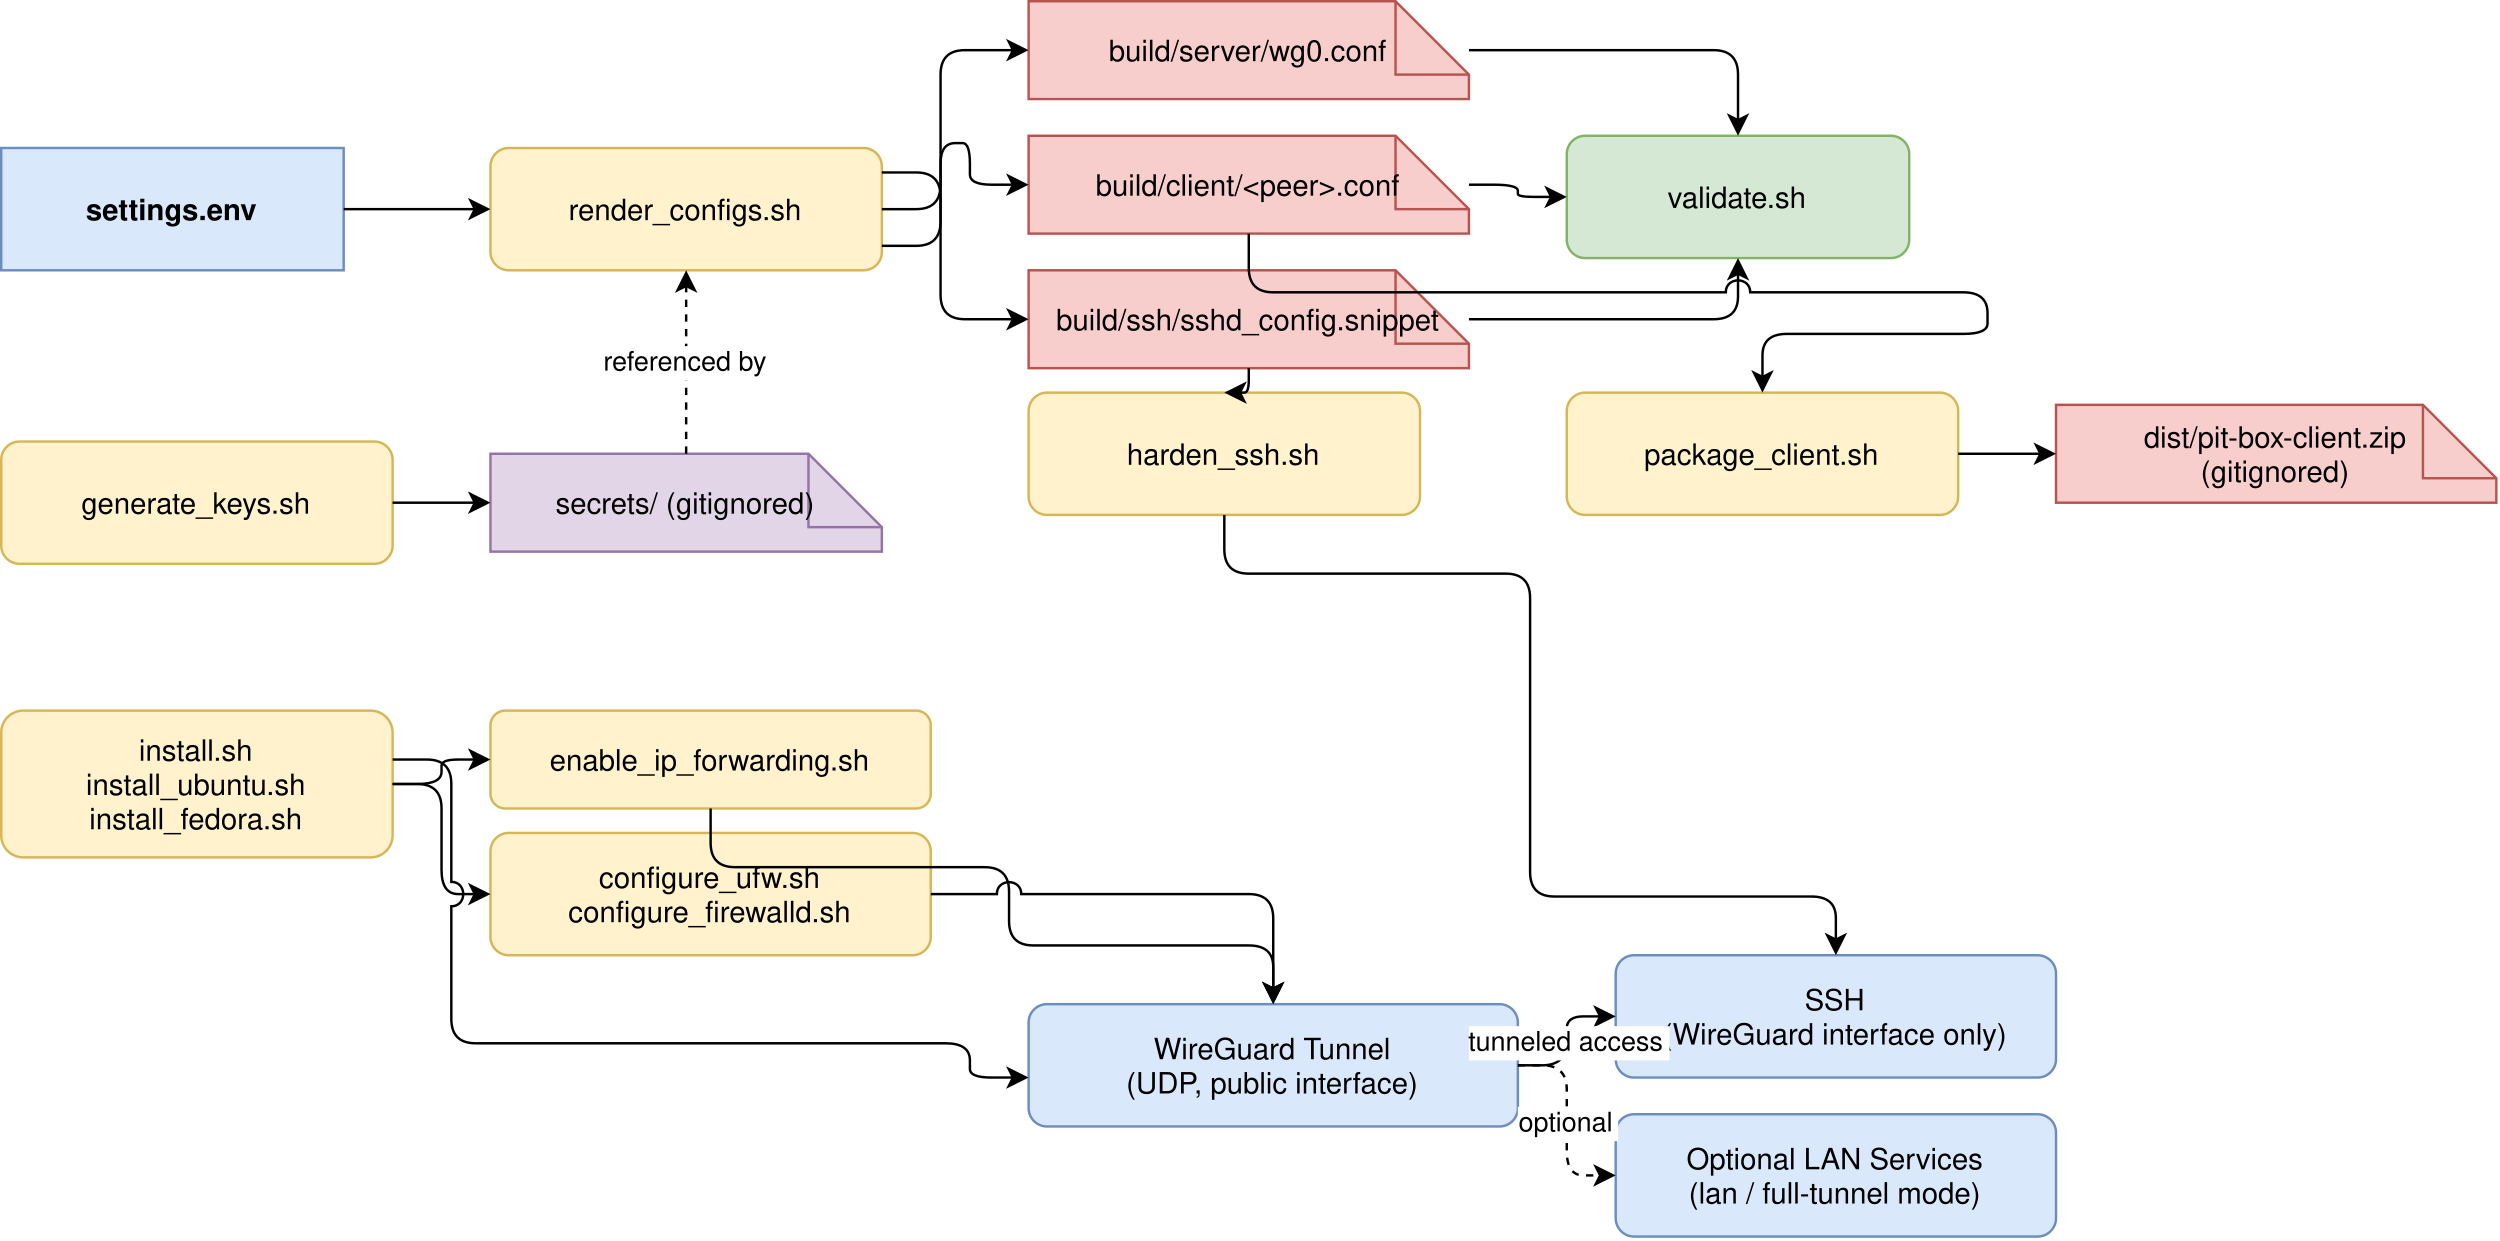
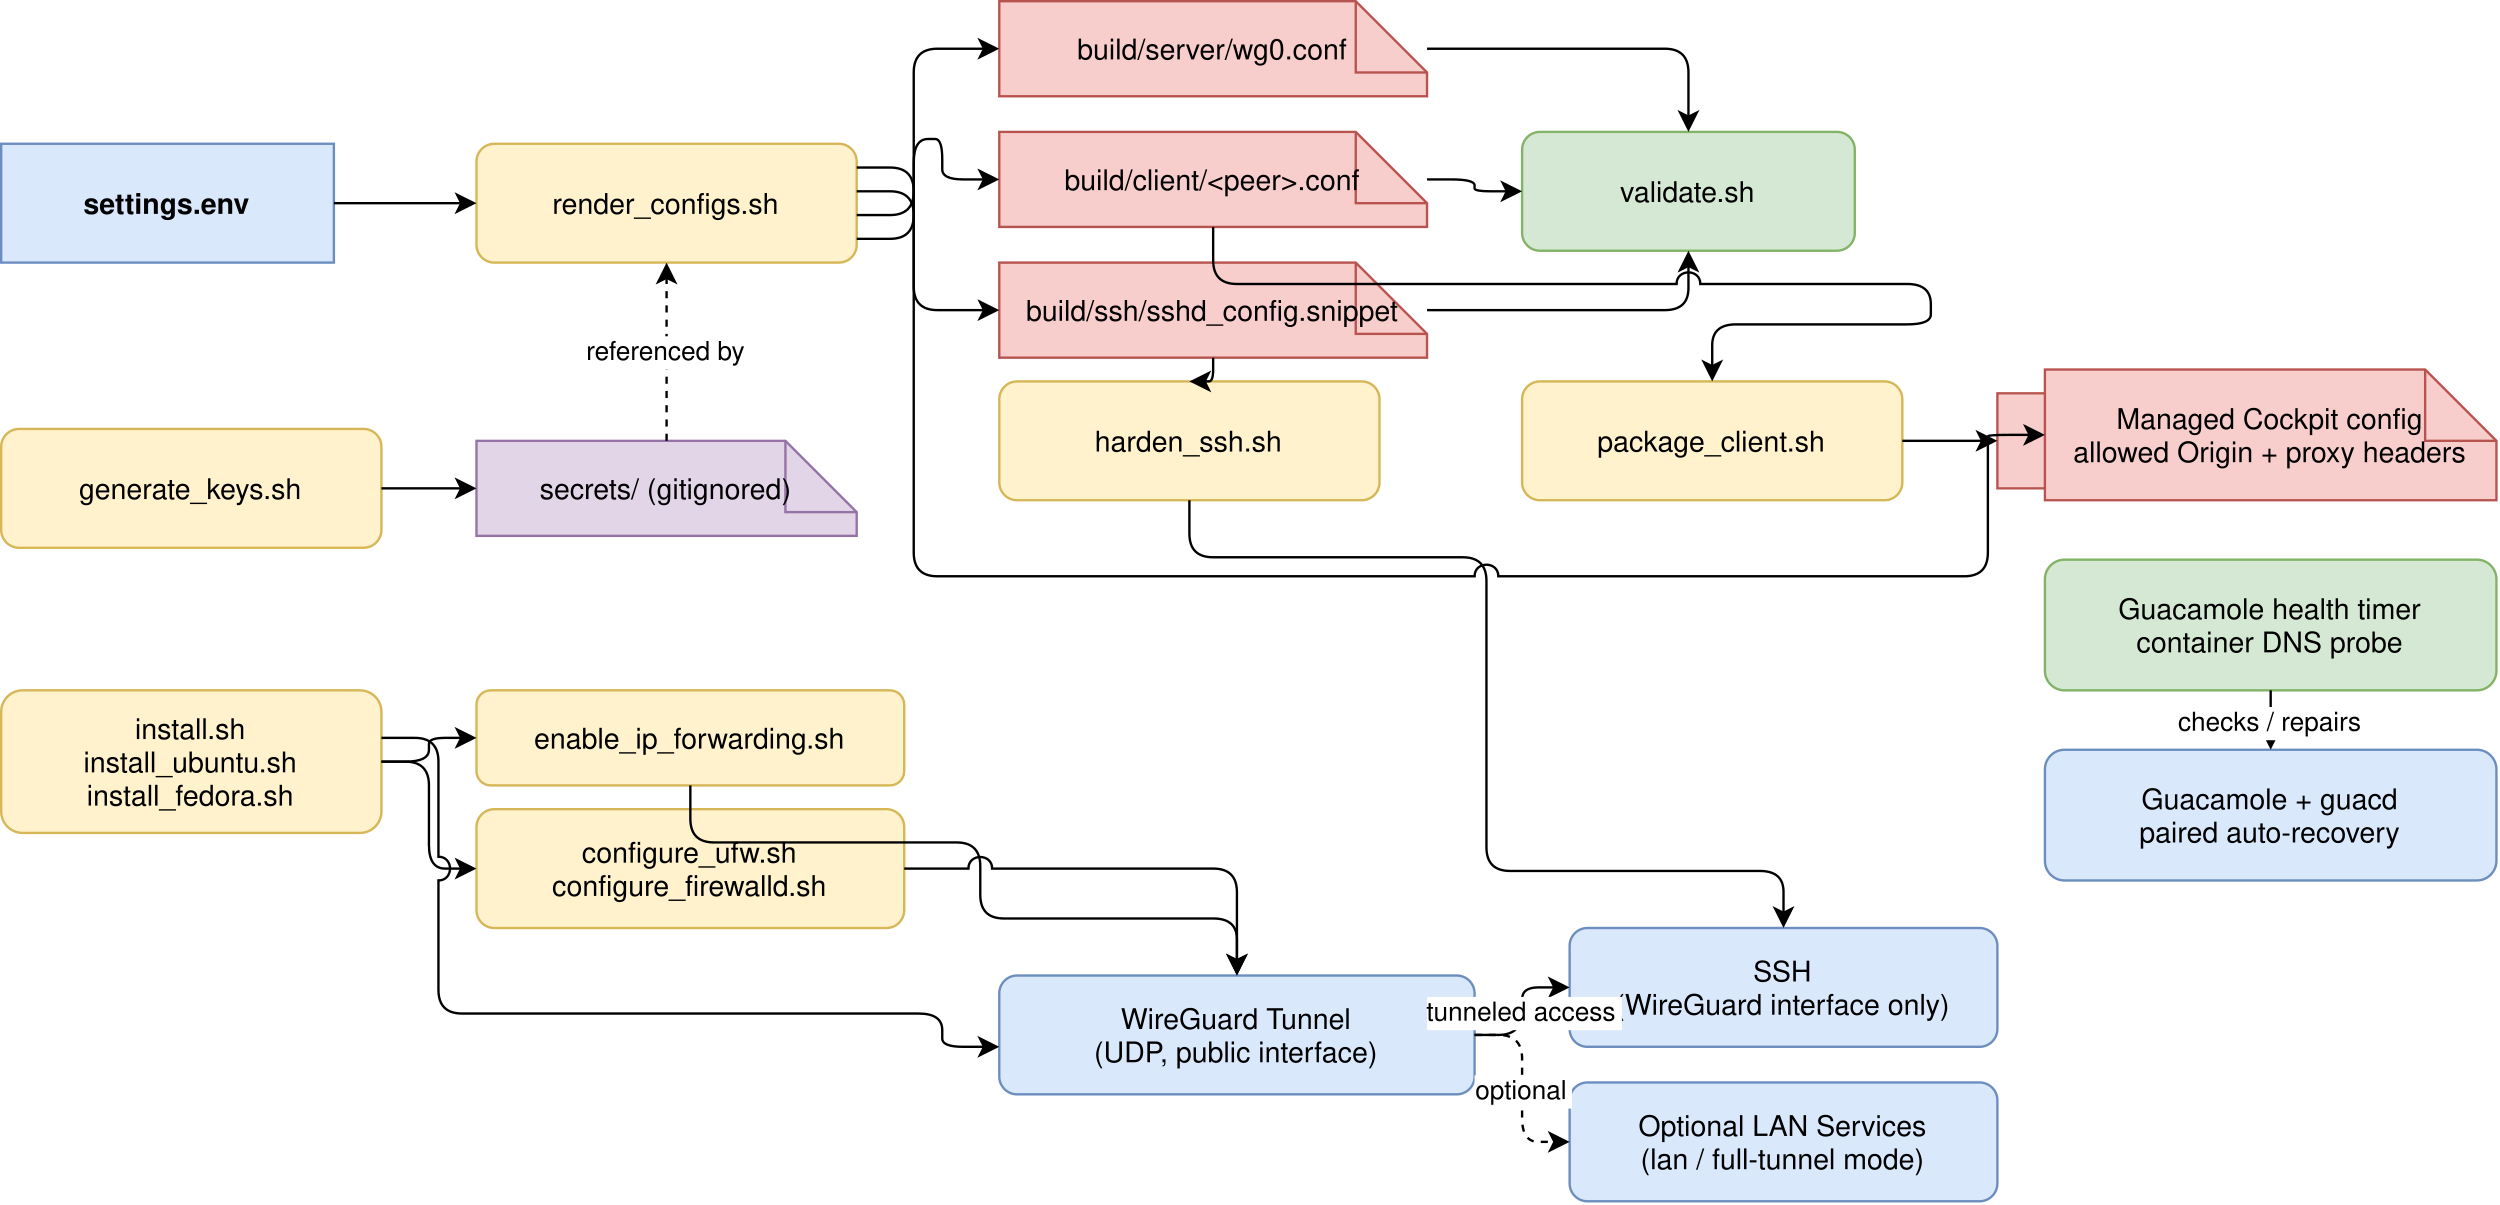
- <svg xmlns="http://www.w3.org/2000/svg" version="1.1" width="1022px" height="507px" viewBox="-0.5 -0.5 1022 507">
+ <svg xmlns="http://www.w3.org/2000/svg" version="1.1" width="1052px" height="507px" viewBox="-0.5 -0.5 1052 507">
  <defs />
  <g>
    <g data-cell-id="0">
      <g data-cell-id="1">
        <g data-cell-id="10">
          <g>
            <rect x="0" y="60" width="140" height="50" fill="#dae8fc" stroke="#6c8ebf" pointer-events="all" />
          </g>
          <g>
            <g fill="rgb(0, 0, 0)" font-family="&quot;Helvetica&quot;" font-weight="bold" text-anchor="middle" font-size="12px">
              <text x="69.5" y="89.5">settings.env</text>
            </g>
          </g>
        </g>
        <g data-cell-id="20">
          <g>
            <rect x="200" y="60" width="160" height="50" rx="7.5" ry="7.5" fill="#fff2cc" stroke="#d6b656" pointer-events="all" />
          </g>
          <g>
            <g fill="rgb(0, 0, 0)" font-family="&quot;Helvetica&quot;" text-anchor="middle" font-size="12px">
              <text x="279.5" y="89.5">render_configs.sh</text>
            </g>
          </g>
        </g>
        <g data-cell-id="e10_20">
          <g>
            <path d="M 140 85 L 193.63 85" fill="none" stroke="rgb(0, 0, 0)" stroke-miterlimit="10" pointer-events="stroke" />
            <path d="M 198.88 85 L 191.88 88.5 L 193.63 85 L 191.88 81.5 Z" fill="rgb(0, 0, 0)" stroke="rgb(0, 0, 0)" stroke-miterlimit="10" pointer-events="all" />
          </g>
        </g>
        <g data-cell-id="30">
          <g>
            <path d="M 420 0 L 570 0 L 600 30 L 600 40 L 420 40 L 420 0 Z" fill="#f8cecc" stroke="#b85450" stroke-miterlimit="10" pointer-events="all" />
            <path d="M 570 0 L 570 30 L 600 30" fill="none" stroke="#b85450" stroke-miterlimit="10" pointer-events="all" />
          </g>
          <g>
            <g fill="rgb(0, 0, 0)" font-family="&quot;Helvetica&quot;" text-anchor="middle" font-size="12px">
              <text x="509.5" y="24.5">build/server/wg0.conf</text>
            </g>
          </g>
        </g>
        <g data-cell-id="31">
          <g>
            <path d="M 420 55 L 570 55 L 600 85 L 600 95 L 420 95 L 420 55 Z" fill="#f8cecc" stroke="#b85450" stroke-miterlimit="10" pointer-events="all" />
            <path d="M 570 55 L 570 85 L 600 85" fill="none" stroke="#b85450" stroke-miterlimit="10" pointer-events="all" />
          </g>
          <g>
            <g fill="rgb(0, 0, 0)" font-family="&quot;Helvetica&quot;" text-anchor="middle" font-size="12px">
              <text x="509.5" y="79.5">build/client/&lt;peer&gt;.conf</text>
            </g>
          </g>
        </g>
        <g data-cell-id="32">
          <g>
            <path d="M 420 110 L 570 110 L 600 140 L 600 150 L 420 150 L 420 110 Z" fill="#f8cecc" stroke="#b85450" stroke-miterlimit="10" pointer-events="all" />
            <path d="M 570 110 L 570 140 L 600 140" fill="none" stroke="#b85450" stroke-miterlimit="10" pointer-events="all" />
          </g>
          <g>
            <g fill="rgb(0, 0, 0)" font-family="&quot;Helvetica&quot;" text-anchor="middle" font-size="12px">
              <text x="509.5" y="134.5">build/ssh/sshd_config.snippet</text>
            </g>
          </g>
        </g>
        <g data-cell-id="e20_30">
          <g>
            <path d="M 360 100 L 374 100 Q 384 100 384 90 L 384 30 Q 384 20 394 20 L 413.63 20" fill="none" stroke="rgb(0, 0, 0)" stroke-miterlimit="10" pointer-events="stroke" />
            <path d="M 418.88 20 L 411.88 23.5 L 413.63 20 L 411.88 16.5 Z" fill="rgb(0, 0, 0)" stroke="rgb(0, 0, 0)" stroke-miterlimit="10" pointer-events="all" />
          </g>
        </g>
        <g data-cell-id="e20_31">
          <g>
-             <path d="M 360 85 L 374 85 Q 384 85 384 75 L 384 66.5 Q 384 58 390 58 L 393 58 Q 396 58 396 66.5 L 396 70.75 Q 396 75 404.82 75 L 413.63 75" fill="none" stroke="rgb(0, 0, 0)" stroke-miterlimit="10" pointer-events="stroke" />
+             <path d="M 360 90 L 374 90 Q 384 90 384 80 L 384 68 Q 384 58 390 58 L 393 58 Q 396 58 396 66.5 L 396 70.75 Q 396 75 404.82 75 L 413.63 75" fill="none" stroke="rgb(0, 0, 0)" stroke-miterlimit="10" pointer-events="stroke" />
            <path d="M 418.88 75 L 411.88 78.5 L 413.63 75 L 411.88 71.5 Z" fill="rgb(0, 0, 0)" stroke="rgb(0, 0, 0)" stroke-miterlimit="10" pointer-events="all" />
          </g>
        </g>
        <g data-cell-id="e20_32">
          <g>
-             <path d="M 360 70 L 374 70 Q 384 70 384 80 L 384 120 Q 384 130 394 130 L 413.63 130" fill="none" stroke="rgb(0, 0, 0)" stroke-miterlimit="10" pointer-events="stroke" />
+             <path d="M 360 80 L 374 80 Q 384 80 384 90 L 384 120 Q 384 130 394 130 L 413.63 130" fill="none" stroke="rgb(0, 0, 0)" stroke-miterlimit="10" pointer-events="stroke" />
            <path d="M 418.88 130 L 411.88 133.5 L 413.63 130 L 411.88 126.5 Z" fill="rgb(0, 0, 0)" stroke="rgb(0, 0, 0)" stroke-miterlimit="10" pointer-events="all" />
          </g>
        </g>
        <g data-cell-id="40">
          <g>
            <rect x="0" y="180" width="160" height="50" rx="7.5" ry="7.5" fill="#fff2cc" stroke="#d6b656" pointer-events="all" />
          </g>
          <g>
            <g fill="rgb(0, 0, 0)" font-family="&quot;Helvetica&quot;" text-anchor="middle" font-size="12px">
              <text x="79.5" y="209.5">generate_keys.sh</text>
            </g>
          </g>
        </g>
        <g data-cell-id="41">
          <g>
            <path d="M 200 185 L 330 185 L 360 215 L 360 225 L 200 225 L 200 185 Z" fill="#e1d5e7" stroke="#9673a6" stroke-miterlimit="10" pointer-events="all" />
            <path d="M 330 185 L 330 215 L 360 215" fill="none" stroke="#9673a6" stroke-miterlimit="10" pointer-events="all" />
          </g>
          <g>
            <g fill="rgb(0, 0, 0)" font-family="&quot;Helvetica&quot;" text-anchor="middle" font-size="12px">
              <text x="279.5" y="209.5">secrets/ (gitignored)</text>
            </g>
          </g>
        </g>
        <g data-cell-id="e40_41">
          <g>
            <path d="M 160 205 L 193.63 205" fill="none" stroke="rgb(0, 0, 0)" stroke-miterlimit="10" pointer-events="stroke" />
            <path d="M 198.88 205 L 191.88 208.5 L 193.63 205 L 191.88 201.5 Z" fill="rgb(0, 0, 0)" stroke="rgb(0, 0, 0)" stroke-miterlimit="10" pointer-events="all" />
          </g>
        </g>
        <g data-cell-id="e41_20">
          <g>
            <path d="M 280 185 L 280 116.37" fill="none" stroke="rgb(0, 0, 0)" stroke-miterlimit="10" stroke-dasharray="3 3" pointer-events="stroke" />
            <path d="M 280 111.12 L 283.5 118.12 L 280 116.37 L 276.5 118.12 Z" fill="rgb(0, 0, 0)" stroke="rgb(0, 0, 0)" stroke-miterlimit="10" pointer-events="all" />
          </g>
          <g>
            <g fill="rgb(0, 0, 0)" font-family="&quot;Helvetica&quot;" text-anchor="middle" font-size="11px">
              <rect fill="rgb(255, 255, 255)" stroke="none" x="246" y="141" width="69" height="14" stroke-width="0" />
              <text x="279.5" y="151">referenced by</text>
            </g>
          </g>
        </g>
        <g data-cell-id="50">
          <g>
            <rect x="0" y="290" width="160" height="60" rx="9" ry="9" fill="#fff2cc" stroke="#d6b656" pointer-events="all" />
          </g>
          <g>
            <g fill="rgb(0, 0, 0)" font-family="&quot;Helvetica&quot;" text-anchor="middle" font-size="12px">
              <text x="79.5" y="310.5">install.sh</text>
              <text x="79.5" y="324.5">install_ubuntu.sh</text>
              <text x="79.5" y="338.5">install_fedora.sh</text>
            </g>
          </g>
        </g>
        <g data-cell-id="60">
          <g>
            <rect x="200" y="290" width="180" height="40" rx="6" ry="6" fill="#fff2cc" stroke="#d6b656" pointer-events="all" />
          </g>
          <g>
            <g fill="rgb(0, 0, 0)" font-family="&quot;Helvetica&quot;" text-anchor="middle" font-size="12px">
              <text x="289.5" y="314.5">enable_ip_forwarding.sh</text>
            </g>
          </g>
        </g>
        <g data-cell-id="61">
          <g>
            <rect x="200" y="340" width="180" height="50" rx="7.5" ry="7.5" fill="#fff2cc" stroke="#d6b656" pointer-events="all" />
          </g>
          <g>
            <g fill="rgb(0, 0, 0)" font-family="&quot;Helvetica&quot;" text-anchor="middle" font-size="12px">
              <text x="289.5" y="362.5">configure_ufw.sh</text>
              <text x="289.5" y="376.5">configure_firewalld.sh</text>
            </g>
          </g>
        </g>
        <g data-cell-id="e50_60">
          <g>
            <path d="M 160 320 L 170 320 Q 180 320 180 315 L 180 312.5 Q 180 310 186.82 310 L 193.63 310" fill="none" stroke="rgb(0, 0, 0)" stroke-miterlimit="10" pointer-events="stroke" />
            <path d="M 198.88 310 L 191.88 313.5 L 193.63 310 L 191.88 306.5 Z" fill="rgb(0, 0, 0)" stroke="rgb(0, 0, 0)" stroke-miterlimit="10" pointer-events="all" />
          </g>
        </g>
        <g data-cell-id="e50_61">
          <g>
            <path d="M 160 320 L 170 320 Q 180 320 180 330 L 180 355 Q 180 365 186.82 365 L 193.63 365" fill="none" stroke="rgb(0, 0, 0)" stroke-miterlimit="10" pointer-events="stroke" />
            <path d="M 198.88 365 L 191.88 368.5 L 193.63 365 L 191.88 361.5 Z" fill="rgb(0, 0, 0)" stroke="rgb(0, 0, 0)" stroke-miterlimit="10" pointer-events="all" />
          </g>
        </g>
        <g data-cell-id="70">
          <g>
            <rect x="420" y="160" width="160" height="50" rx="7.5" ry="7.5" fill="#fff2cc" stroke="#d6b656" pointer-events="all" />
          </g>
          <g>
            <g fill="rgb(0, 0, 0)" font-family="&quot;Helvetica&quot;" text-anchor="middle" font-size="12px">
              <text x="499.5" y="189.5">harden_ssh.sh</text>
            </g>
          </g>
        </g>
        <g data-cell-id="e32_70">
          <g>
            <path d="M 510 150 L 510 155 Q 510 160 508.18 160 L 506.37 160" fill="none" stroke="rgb(0, 0, 0)" stroke-miterlimit="10" pointer-events="stroke" />
            <path d="M 501.12 160 L 508.12 156.5 L 506.37 160 L 508.12 163.5 Z" fill="rgb(0, 0, 0)" stroke="rgb(0, 0, 0)" stroke-miterlimit="10" pointer-events="all" />
          </g>
        </g>
        <g data-cell-id="80">
          <g>
            <rect x="640" y="55" width="140" height="50" rx="7.5" ry="7.5" fill="#d5e8d4" stroke="#82b366" pointer-events="all" />
          </g>
          <g>
            <g fill="rgb(0, 0, 0)" font-family="&quot;Helvetica&quot;" text-anchor="middle" font-size="12px">
              <text x="709.5" y="84.5">validate.sh</text>
            </g>
          </g>
        </g>
        <g data-cell-id="e30_80">
          <g>
            <path d="M 600 20 L 700 20 Q 710 20 710 30 L 710 48.63" fill="none" stroke="rgb(0, 0, 0)" stroke-miterlimit="10" pointer-events="stroke" />
            <path d="M 710 53.88 L 706.5 46.88 L 710 48.63 L 713.5 46.88 Z" fill="rgb(0, 0, 0)" stroke="rgb(0, 0, 0)" stroke-miterlimit="10" pointer-events="all" />
          </g>
        </g>
        <g data-cell-id="e31_80">
          <g>
            <path d="M 600 75 L 610 75 Q 620 75 620 77.5 L 620 78.75 Q 620 80 626.82 80 L 633.63 80" fill="none" stroke="rgb(0, 0, 0)" stroke-miterlimit="10" pointer-events="stroke" />
            <path d="M 638.88 80 L 631.88 83.5 L 633.63 80 L 631.88 76.5 Z" fill="rgb(0, 0, 0)" stroke="rgb(0, 0, 0)" stroke-miterlimit="10" pointer-events="all" />
          </g>
        </g>
        <g data-cell-id="e32_80">
          <g>
            <path d="M 600 130 L 700 130 Q 710 130 710 120.68 L 710 111.37" fill="none" stroke="rgb(0, 0, 0)" stroke-miterlimit="10" pointer-events="stroke" />
            <path d="M 710 106.12 L 713.5 113.12 L 710 111.37 L 706.5 113.12 Z" fill="rgb(0, 0, 0)" stroke="rgb(0, 0, 0)" stroke-miterlimit="10" pointer-events="all" />
          </g>
        </g>
        <g data-cell-id="90">
          <g>
            <rect x="640" y="160" width="160" height="50" rx="7.5" ry="7.5" fill="#fff2cc" stroke="#d6b656" pointer-events="all" />
          </g>
          <g>
            <g fill="rgb(0, 0, 0)" font-family="&quot;Helvetica&quot;" text-anchor="middle" font-size="12px">
              <text x="719.5" y="189.5">package_client.sh</text>
            </g>
          </g>
        </g>
        <g data-cell-id="91">
          <g>
            <path d="M 840 165 L 990 165 L 1020 195 L 1020 205 L 840 205 L 840 165 Z" fill="#f8cecc" stroke="#b85450" stroke-miterlimit="10" pointer-events="all" />
            <path d="M 990 165 L 990 195 L 1020 195" fill="none" stroke="#b85450" stroke-miterlimit="10" pointer-events="all" />
          </g>
          <g>
            <g fill="rgb(0, 0, 0)" font-family="&quot;Helvetica&quot;" text-anchor="middle" font-size="12px">
              <text x="929.5" y="182.5">dist/pit-box-client.zip</text>
              <text x="929.5" y="196.5">(gitignored)</text>
            </g>
          </g>
        </g>
        <g data-cell-id="e31_90">
          <g>
            <path d="M 510 95 L 510 109 Q 510 119 520 119 L 705 119 C 705 112.5 715 112.5 715 119 L 715 119 L 802 119 Q 812 119 812 127.5 L 812 131.75 Q 812 136 802 136 L 730 136 Q 720 136 720 144.82 L 720 153.63" fill="none" stroke="rgb(0, 0, 0)" stroke-miterlimit="10" pointer-events="stroke" />
            <path d="M 720 158.88 L 716.5 151.88 L 720 153.63 L 723.5 151.88 Z" fill="rgb(0, 0, 0)" stroke="rgb(0, 0, 0)" stroke-miterlimit="10" pointer-events="all" />
          </g>
        </g>
        <g data-cell-id="e90_91">
          <g>
            <path d="M 800 185 L 833.63 185" fill="none" stroke="rgb(0, 0, 0)" stroke-miterlimit="10" pointer-events="stroke" />
            <path d="M 838.88 185 L 831.88 188.5 L 833.63 185 L 831.88 181.5 Z" fill="rgb(0, 0, 0)" stroke="rgb(0, 0, 0)" stroke-miterlimit="10" pointer-events="all" />
          </g>
        </g>
        <g data-cell-id="100">
          <g>
            <rect x="420" y="410" width="200" height="50" rx="7.5" ry="7.5" fill="#dae8fc" stroke="#6c8ebf" pointer-events="all" />
          </g>
          <g>
            <g fill="rgb(0, 0, 0)" font-family="&quot;Helvetica&quot;" text-anchor="middle" font-size="12px">
              <text x="519.5" y="432.5">WireGuard Tunnel</text>
              <text x="519.5" y="446.5">(UDP, public interface)</text>
            </g>
          </g>
        </g>
        <g data-cell-id="101">
          <g>
            <rect x="660" y="390" width="180" height="50" rx="7.5" ry="7.5" fill="#dae8fc" stroke="#6c8ebf" pointer-events="all" />
          </g>
          <g>
            <g fill="rgb(0, 0, 0)" font-family="&quot;Helvetica&quot;" text-anchor="middle" font-size="12px">
              <text x="749.5" y="412.5">SSH</text>
              <text x="749.5" y="426.5">(WireGuard interface only)</text>
            </g>
          </g>
        </g>
        <g data-cell-id="102">
          <g>
            <rect x="660" y="455" width="180" height="50" rx="7.5" ry="7.5" fill="#dae8fc" stroke="#6c8ebf" pointer-events="all" />
          </g>
          <g>
            <g fill="rgb(0, 0, 0)" font-family="&quot;Helvetica&quot;" text-anchor="middle" font-size="12px">
              <text x="749.5" y="477.5">Optional LAN Services</text>
              <text x="749.5" y="491.5">(lan / full-tunnel mode)</text>
            </g>
          </g>
        </g>
        <g data-cell-id="e50_100">
          <g>
            <path d="M 160 310 L 174 310 Q 184 310 184 320 L 184 360 C 190.5 360 190.5 370 184 370 L 184 370 L 184 416 Q 184 426 194 426 L 386 426 Q 396 426 396 433 L 396 436.5 Q 396 440 404.82 440 L 413.63 440" fill="none" stroke="rgb(0, 0, 0)" stroke-miterlimit="10" pointer-events="stroke" />
            <path d="M 418.88 440 L 411.88 443.5 L 413.63 440 L 411.88 436.5 Z" fill="rgb(0, 0, 0)" stroke="rgb(0, 0, 0)" stroke-miterlimit="10" pointer-events="all" />
          </g>
        </g>
        <g data-cell-id="e60_100">
          <g>
            <path d="M 290 330 L 290 344 Q 290 354 300 354 L 402 354 Q 412 354 412 364 L 412 376 Q 412 386 422 386 L 510 386 Q 520 386 520 394.82 L 520 403.63" fill="none" stroke="rgb(0, 0, 0)" stroke-miterlimit="10" pointer-events="stroke" />
            <path d="M 520 408.88 L 516.5 401.88 L 520 403.63 L 523.5 401.88 Z" fill="rgb(0, 0, 0)" stroke="rgb(0, 0, 0)" stroke-miterlimit="10" pointer-events="all" />
          </g>
        </g>
        <g data-cell-id="e61_100">
          <g>
            <path d="M 380 365 L 407 365 C 407 358.5 417 358.5 417 365 L 417 365 L 510 365 Q 520 365 520 375 L 520 403.63" fill="none" stroke="rgb(0, 0, 0)" stroke-miterlimit="10" pointer-events="stroke" />
            <path d="M 520 408.88 L 516.5 401.88 L 520 403.63 L 523.5 401.88 Z" fill="rgb(0, 0, 0)" stroke="rgb(0, 0, 0)" stroke-miterlimit="10" pointer-events="all" />
          </g>
        </g>
        <g data-cell-id="e70_101">
          <g>
            <path d="M 500 210 L 500 224 Q 500 234 510 234 L 615 234 Q 625 234 625 244 L 625 356 Q 625 366 635 366 L 740 366 Q 750 366 750 374.82 L 750 383.63" fill="none" stroke="rgb(0, 0, 0)" stroke-miterlimit="10" pointer-events="stroke" />
            <path d="M 750 388.88 L 746.5 381.88 L 750 383.63 L 753.5 381.88 Z" fill="rgb(0, 0, 0)" stroke="rgb(0, 0, 0)" stroke-miterlimit="10" pointer-events="all" />
          </g>
        </g>
        <g data-cell-id="e100_101">
          <g>
            <path d="M 620 435 L 630 435 Q 640 435 640 425 L 640 420 Q 640 415 646.82 415 L 653.63 415" fill="none" stroke="rgb(0, 0, 0)" stroke-miterlimit="10" pointer-events="stroke" />
            <path d="M 658.88 415 L 651.88 418.5 L 653.63 415 L 651.88 411.5 Z" fill="rgb(0, 0, 0)" stroke="rgb(0, 0, 0)" stroke-miterlimit="10" pointer-events="all" />
          </g>
          <g>
            <g fill="rgb(0, 0, 0)" font-family="&quot;Helvetica&quot;" text-anchor="middle" font-size="11px">
              <rect fill="rgb(255, 255, 255)" stroke="none" x="600" y="419" width="82" height="14" stroke-width="0" />
              <text x="639.5" y="429">tunneled access</text>
            </g>
          </g>
        </g>
        <g data-cell-id="e100_102">
          <g>
            <path d="M 620 435 L 630 435 Q 640 435 640 445 L 640 470 Q 640 480 646.82 480 L 653.63 480" fill="none" stroke="rgb(0, 0, 0)" stroke-miterlimit="10" stroke-dasharray="3 3" pointer-events="stroke" />
            <path d="M 658.88 480 L 651.88 483.5 L 653.63 480 L 651.88 476.5 Z" fill="rgb(0, 0, 0)" stroke="rgb(0, 0, 0)" stroke-miterlimit="10" pointer-events="all" />
          </g>
          <g>
            <g fill="rgb(0, 0, 0)" font-family="&quot;Helvetica&quot;" text-anchor="middle" font-size="11px">
              <rect fill="rgb(255, 255, 255)" stroke="none" x="620" y="452" width="41" height="14" stroke-width="0" />
              <text x="639.5" y="462">optional</text>
+             </g>
+           </g>
+         </g>
+         <g data-cell-id="110">
+           <g>
+             <path d="M 860 155 L 1020 155 L 1050 185 L 1050 210 L 860 210 L 860 155 Z" fill="#f8cecc" stroke="#b85450" stroke-miterlimit="10" pointer-events="all" />
+             <path d="M 1020 155 L 1020 185 L 1050 185" fill="none" stroke="#b85450" stroke-miterlimit="10" pointer-events="all" />
+           </g>
+           <g>
+             <g fill="rgb(0, 0, 0)" font-family="&quot;Helvetica&quot;" text-anchor="middle" font-size="12px">
+               <text x="954.5" y="180">Managed Cockpit config</text>
+               <text x="954.5" y="194">allowed Origin + proxy headers</text>
+             </g>
+           </g>
+         </g>
+         <g data-cell-id="111">
+           <g>
+             <rect x="860" y="235" width="190" height="55" rx="8.25" ry="8.25" fill="#d5e8d4" stroke="#82b366" pointer-events="all" />
+           </g>
+           <g>
+             <g fill="rgb(0, 0, 0)" font-family="&quot;Helvetica&quot;" text-anchor="middle" font-size="12px">
+               <text x="954.5" y="260">Guacamole health timer</text>
+               <text x="954.5" y="274">container DNS probe</text>
+             </g>
+           </g>
+         </g>
+         <g data-cell-id="112">
+           <g>
+             <rect x="860" y="315" width="190" height="55" rx="8.25" ry="8.25" fill="#dae8fc" stroke="#6c8ebf" pointer-events="all" />
+           </g>
+           <g>
+             <g fill="rgb(0, 0, 0)" font-family="&quot;Helvetica&quot;" text-anchor="middle" font-size="12px">
+               <text x="954.5" y="340">Guacamole + guacd</text>
+               <text x="954.5" y="354">paired auto-recovery</text>
+             </g>
+           </g>
+         </g>
+         <g data-cell-id="e20_110">
+           <g>
+             <path d="M 360 70 L 374 70 Q 384 70 384 80 L 384 232 Q 384 242 394 242 L 620 242 C 620 235.5 630 235.5 630 242 L 630 242 L 826 242 Q 836 242 836 232 L 836 195 Q 836 185 836 183.75 L 836 183.13 Q 836 182.5 844.82 182.5 L 853.63 182.5" fill="none" stroke="rgb(0, 0, 0)" stroke-miterlimit="10" pointer-events="stroke" />
+             <path d="M 858.88 182.5 L 851.88 186 L 853.63 182.5 L 851.88 179 Z" fill="rgb(0, 0, 0)" stroke="rgb(0, 0, 0)" stroke-miterlimit="10" pointer-events="all" />
+           </g>
+         </g>
+         <g data-cell-id="e111_112">
+           <g>
+             <path d="M 955 290 L 955 308.63" fill="none" stroke="rgb(0, 0, 0)" stroke-miterlimit="10" pointer-events="stroke" />
+             <path d="M 955 313.88 L 951.5 306.88 L 955 308.63 L 958.5 306.88 Z" fill="rgb(0, 0, 0)" stroke="rgb(0, 0, 0)" stroke-miterlimit="10" pointer-events="all" />
+           </g>
+           <g>
+             <g fill="rgb(0, 0, 0)" font-family="&quot;Helvetica&quot;" text-anchor="middle" font-size="11px">
+               <rect fill="rgb(255, 255, 255)" stroke="none" x="916" y="297" width="79" height="14" stroke-width="0" />
+               <text x="954.5" y="307">checks / repairs</text>
            </g>
          </g>
        </g>
      </g>
    </g>
  </g>
</svg>
